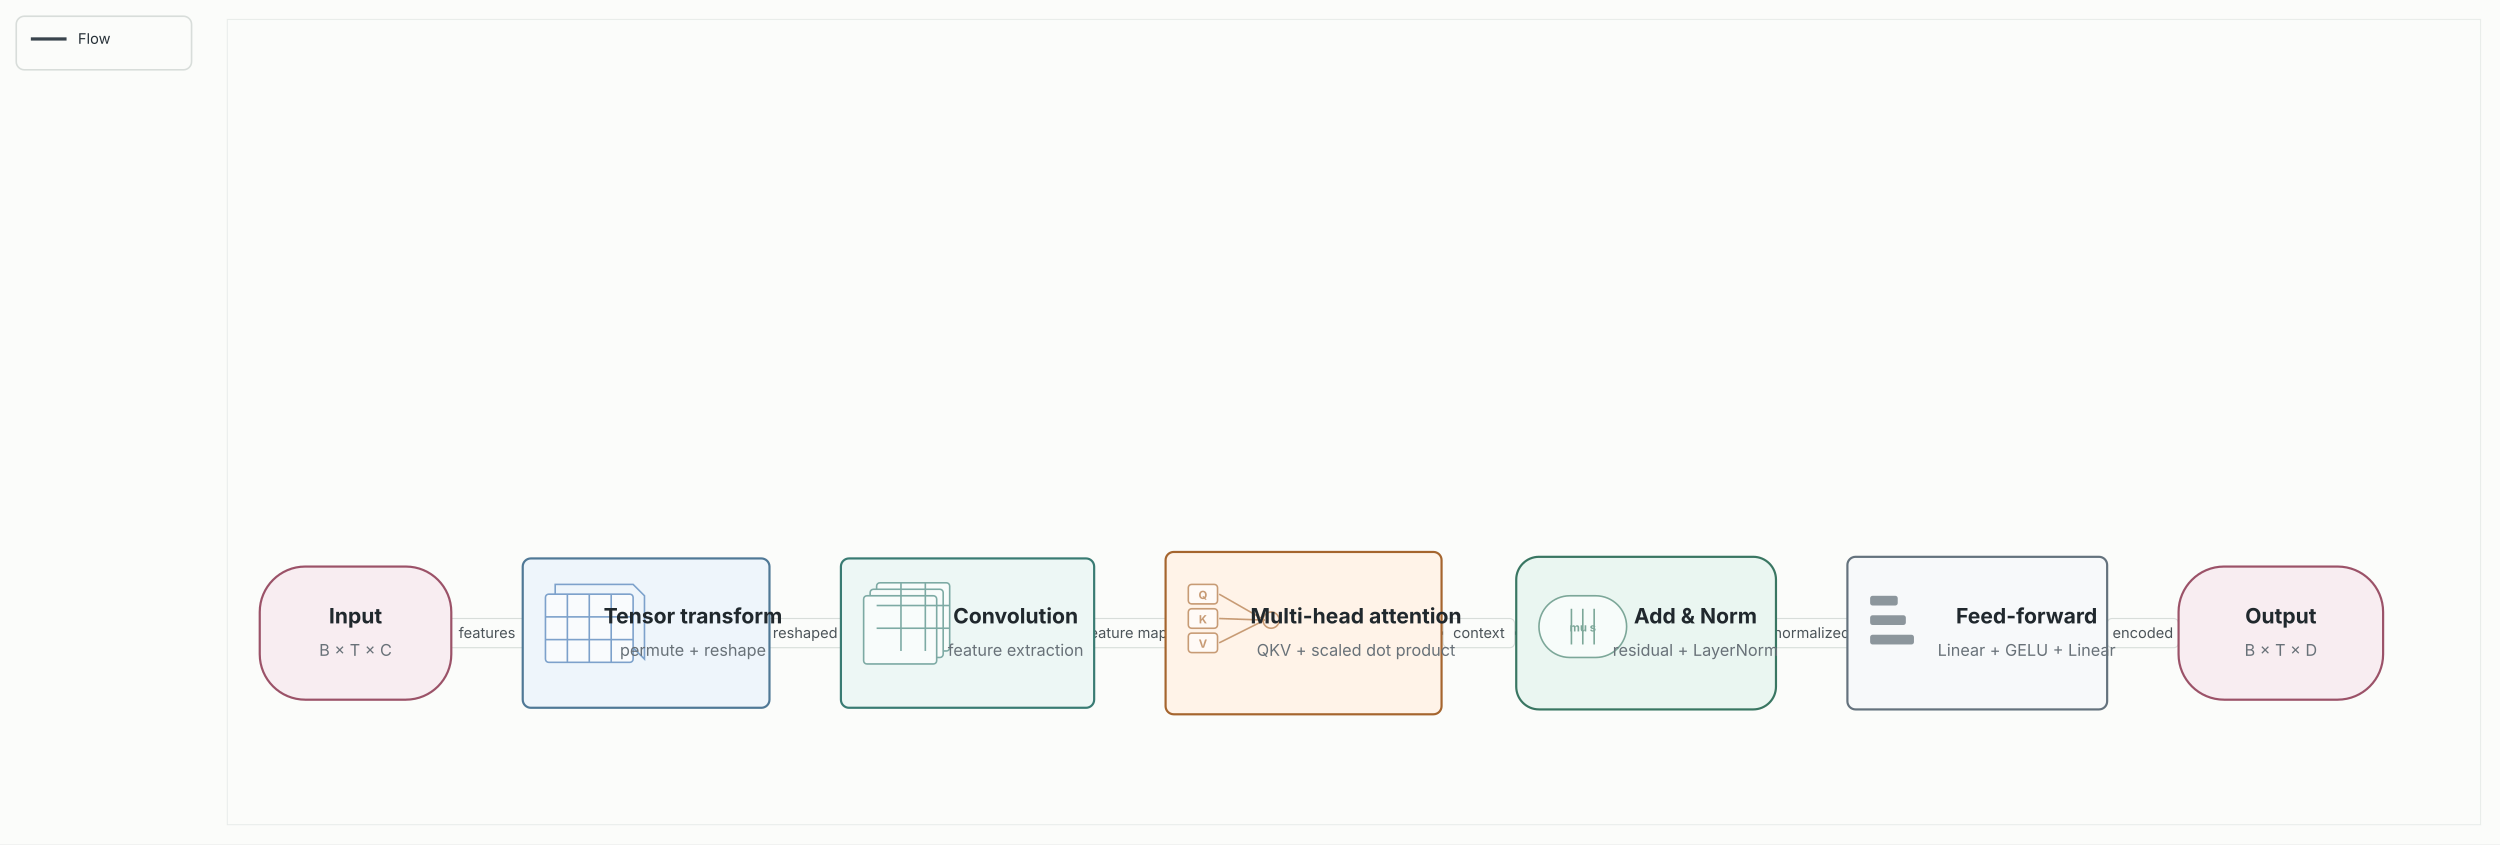
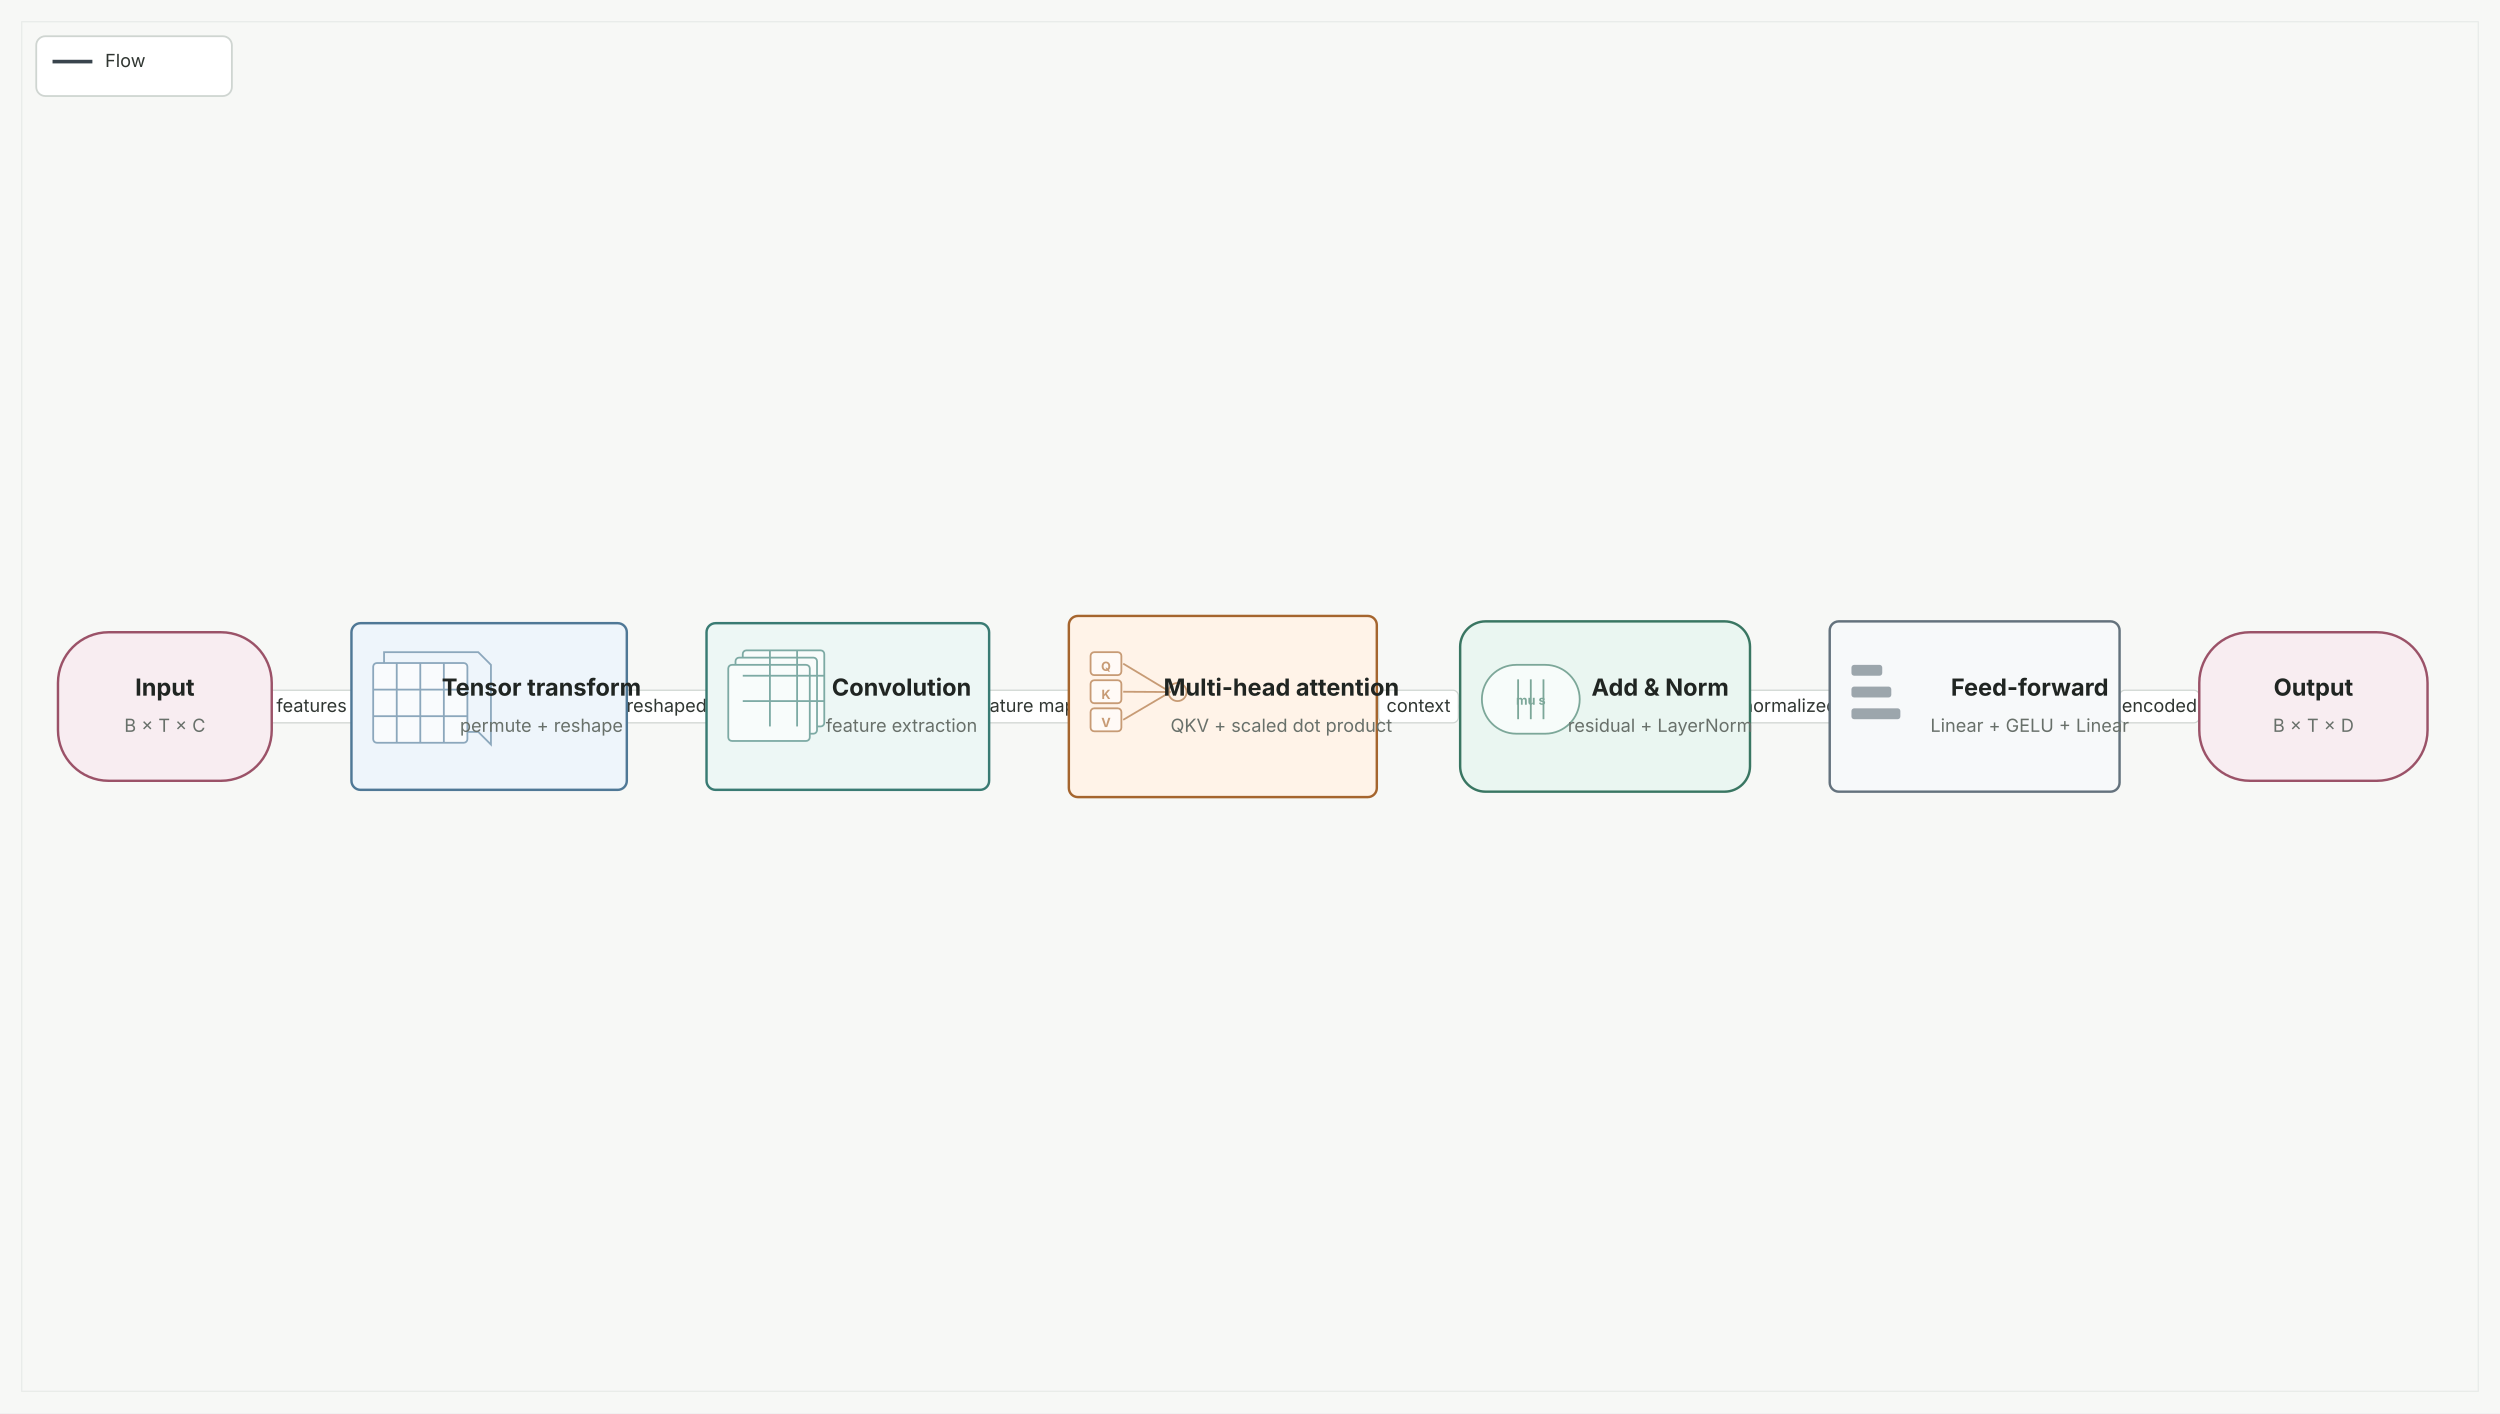
- <svg xmlns="http://www.w3.org/2000/svg" width="1540" height="520" viewBox="-128 0 1540 520" role="img" aria-label="Model architecture" data-kernel-version="visual-kernel-svg-v1" data-kernel-scene-id="kernel:p0:parent-child-expansion:p0-source:pa" data-architecture-id="p0:parent-child-expansion" data-source-digest="p0-source:parent-child-expansion" data-render-digest="kernel-render:d6c4cc3cefa91638">
+ <svg xmlns="http://www.w3.org/2000/svg" width="1380" height="780" viewBox="0 0 1380 780" role="img" aria-label="Model architecture" data-kernel-version="visual-kernel-svg-v1" data-kernel-scene-id="kernel:p0:parent-child-expansion:p0-source:pa" data-architecture-id="p0:parent-child-expansion" data-source-digest="p0-source:parent-child-expansion" data-render-digest="kernel-render:d7ad55167af383b2">
  <style>
- svg{background:#fbfcfa;color:#263037;font-family:Inter,ui-sans-serif,system-ui,-apple-system,BlinkMacSystemFont,"Segoe UI",sans-serif}.kernel-paper{fill:#fbfcfa}.kernel-grid{opacity:.62;stroke:#dfe3e1;stroke-width:.7}.kernel-edge path{fill:none;stroke-width:2.1;stroke-linecap:round;stroke-linejoin:round}.kernel-edge-label rect{fill:#fbfcfa;stroke:#d8ddda;stroke-width:.7}.kernel-edge-label text,.kernel-endpoint-labels text{fill:#4c5459;font-size:9px;letter-spacing:0}.kernel-portal,.kernel-detail-boundary-portal{fill:#fbfcfa;stroke:#397b73;stroke-width:1.4}.kernel-portal.exit,.kernel-detail-boundary-portal.exit{fill:#397b73}.kernel-detail-flow{fill:none;stroke:#69737a;stroke-width:1.45;stroke-linecap:round;stroke-linejoin:round}.kernel-detail-flow.tone-blue{stroke:#3d78b5}.kernel-detail-flow.tone-green{stroke:#2e887a}.kernel-detail-flow.tone-pink{stroke:#bd6280}.kernel-detail-flow.tone-orange{stroke:#b87732}.kernel-detail-flow.tone-violet{stroke:#765aa6}.kernel-detail-box rect,.kernel-detail-matrix rect,.kernel-detail-matrix line,.kernel-detail-matrix-depth,.kernel-detail-operator circle{stroke:#657078;stroke-width:1.05}.kernel-detail-box rect,.kernel-detail-matrix rect,.kernel-detail-operator circle{fill:#f7f9f7}.kernel-detail-box.tone-blue rect,.kernel-detail-matrix.tone-blue rect{fill:#eaf3fb;stroke:#3d78b5}.kernel-detail-box.tone-green rect,.kernel-detail-matrix.tone-green rect{fill:#e8f5f1;stroke:#2e887a}.kernel-detail-box.tone-pink rect,.kernel-detail-matrix.tone-pink rect{fill:#f9edf1;stroke:#bd6280}.kernel-detail-box.tone-orange rect,.kernel-detail-matrix.tone-orange rect,.kernel-detail-operator.tone-orange circle{fill:#fff2df;stroke:#b87732}.kernel-detail-box.tone-violet rect,.kernel-detail-matrix.tone-violet rect{fill:#f1edf8;stroke:#765aa6}.kernel-detail-frame rect{fill:#fff8ec;fill-opacity:.38;stroke-dasharray:5 4}.kernel-detail-matrix line,.kernel-detail-matrix-depth{fill:none;opacity:.38}.kernel-detail-matrix.tone-blue line,.kernel-detail-matrix.tone-blue .kernel-detail-matrix-depth{stroke:#3d78b5}.kernel-detail-matrix.tone-green line,.kernel-detail-matrix.tone-green .kernel-detail-matrix-depth{stroke:#2e887a}.kernel-detail-matrix.tone-pink line,.kernel-detail-matrix.tone-pink .kernel-detail-matrix-depth{stroke:#bd6280}.kernel-detail-matrix.tone-violet line,.kernel-detail-matrix.tone-violet .kernel-detail-matrix-depth{stroke:#765aa6}.kernel-detail-label,.kernel-detail-matrix text,.kernel-detail-operator text,.kernel-detail-text{fill:#273036;font-size:9px;letter-spacing:0}.kernel-detail-note{fill:#697279;font-size:7px;letter-spacing:0}.kernel-detail-operator text{font-size:13px;font-weight:650}.kernel-detail-text{fill:#5b646a}.kernel-detail-text.emphasis{font-size:10px;font-weight:650}.kernel-detail-text.tone-orange{fill:#965d22}.kernel-node-body{stroke-width:1.35}.kernel-node-title{fill:#20282d;font-size:13px;font-weight:650;letter-spacing:0}.kernel-node-title.symbol-label{font-size:10px;font-weight:700}.kernel-node-secondary{fill:#687178;font-size:10px}.kernel-node-ports{fill:#7c858a;font-size:8px}.kernel-node-symbol{fill:#202522;font-size:25px;font-weight:500}.kernel-node-glyph{fill:none;stroke:currentColor;stroke-width:1;opacity:.62}.shape-tensor .kernel-node-glyph{color:#376eae}.shape-container .kernel-node-glyph{color:#24766d}.shape-operation .kernel-node-glyph{color:#4b5963}.shape-convolution .kernel-node-glyph{color:#397b73}.shape-attention .kernel-node-glyph{color:#a5652e}.shape-normalization .kernel-node-glyph{color:#397662}.kernel-node-glyph rect{fill:#fff}.operation-glyph rect{fill:currentColor;stroke:none}.container-glyph path{fill:none}.kernel-node-glyph-text{fill:currentColor;stroke:none;font-size:7px;font-weight:700;text-anchor:middle}.kernel-expanded-surface{fill:#fff;stroke:#397b73;stroke-width:1.4}.kernel-expanded-header{fill:#edf7f5;stroke:none}.kernel-expanded-divider{stroke:#cfd5d1;stroke-width:1}.kernel-expanded-title{fill:#202522;font-size:14px;font-weight:650}.kernel-expanded-subtitle{fill:#68706a;font-size:9px}.kernel-export-legend rect{fill:#fbfcfa;fill-opacity:.96;stroke:#d8ddda}.kernel-export-legend text{fill:#263037;font-size:9px}.kernel-export-legend line{stroke-width:2}</style>
+ svg{background:#fbfcfa;color:#263037;font-family:Inter,ui-sans-serif,system-ui,-apple-system,BlinkMacSystemFont,"Segoe UI",sans-serif}.kernel-paper{fill:#f7f8f6}.kernel-grid{opacity:.62;stroke:#dfe3e1;stroke-width:.7}.kernel-edge path{fill:none;stroke-width:2.1;stroke-linecap:round;stroke-linejoin:round}.kernel-edge-label rect{fill:#fff;stroke:#cfd5d1;stroke-width:.7}.kernel-edge-label text,.kernel-endpoint-labels text{fill:#303632;font-size:10px;letter-spacing:0}.kernel-portal,.kernel-detail-boundary-portal{fill:#fbfcfa;stroke:#397b73;stroke-width:1.4}.kernel-portal.exit,.kernel-detail-boundary-portal.exit{fill:#397b73}.kernel-detail-flow{fill:none;stroke:#68706a;stroke-width:1.25;stroke-linecap:round;stroke-linejoin:round}.kernel-detail-flow.tone-blue{stroke:#3b789e}.kernel-detail-flow.tone-green{stroke:#397b63}.kernel-detail-flow.tone-pink{stroke:#a45d7d}.kernel-detail-flow.tone-orange{stroke:#a5652e}.kernel-detail-flow.tone-violet{stroke:#7156a0}.kernel-detail-box rect,.kernel-detail-matrix rect,.kernel-detail-matrix line,.kernel-detail-matrix-depth,.kernel-detail-operator circle{stroke:#69736d;stroke-width:1.1}.kernel-detail-box rect,.kernel-detail-matrix rect,.kernel-detail-operator circle{fill:#f4f6f4}.kernel-detail-box.tone-blue rect,.kernel-detail-matrix.tone-blue rect{fill:#e5f3fb;stroke:#3b789e}.kernel-detail-box.tone-green rect,.kernel-detail-matrix.tone-green rect{fill:#e6f5ec;stroke:#397b63}.kernel-detail-box.tone-pink rect,.kernel-detail-matrix.tone-pink rect{fill:#f9e7ef;stroke:#a45d7d}.kernel-detail-box.tone-orange rect,.kernel-detail-matrix.tone-orange rect,.kernel-detail-operator.tone-orange circle{fill:#fff0df;stroke:#a5652e}.kernel-detail-box.tone-violet rect,.kernel-detail-matrix.tone-violet rect{fill:#eee9f8;stroke:#7156a0}.kernel-detail-frame rect{fill:#fff8ef;fill-opacity:.38;stroke-dasharray:5 4}.kernel-detail-matrix line,.kernel-detail-matrix-depth{fill:none;opacity:.55}.kernel-detail-matrix.tone-blue line,.kernel-detail-matrix.tone-blue .kernel-detail-matrix-depth{stroke:#3b789e}.kernel-detail-matrix.tone-green line,.kernel-detail-matrix.tone-green .kernel-detail-matrix-depth{stroke:#397b63}.kernel-detail-matrix.tone-pink line,.kernel-detail-matrix.tone-pink .kernel-detail-matrix-depth{stroke:#a45d7d}.kernel-detail-matrix.tone-violet line,.kernel-detail-matrix.tone-violet .kernel-detail-matrix-depth{stroke:#7156a0}.kernel-detail-label,.kernel-detail-matrix text,.kernel-detail-operator text,.kernel-detail-text{fill:#27302b;font-size:9px;letter-spacing:0}.kernel-detail-note{fill:#626b65;font-size:7.5px;letter-spacing:0}.kernel-detail-operator text{font-size:13px;font-weight:650}.kernel-detail-text{fill:#5e6862}.kernel-detail-text.emphasis{fill:#27302b;font-size:10px;font-weight:650}.kernel-detail-text.tone-orange{fill:#8d5426}.kernel-node-body{stroke-width:1.35}.kernel-node-title{fill:#202522;font-size:13px;font-weight:650;letter-spacing:0}.kernel-node-title.symbol-label{font-size:10px;font-weight:700}.kernel-node-secondary{fill:#68706a;font-size:10px}.kernel-node-ports{fill:#7c858a;font-size:8px}.kernel-node-symbol{fill:#202522;font-size:25px;font-weight:500}.kernel-node-glyph{fill:none;stroke:currentColor;stroke-width:1;opacity:.62}.shape-tensor .kernel-node-glyph{color:#4f7896}.shape-container .kernel-node-glyph{color:#397b73}.shape-operation .kernel-node-glyph{color:#64727d}.shape-convolution .kernel-node-glyph{color:#397b73}.shape-attention .kernel-node-glyph{color:#a5652e}.shape-normalization .kernel-node-glyph{color:#397662}.kernel-node-glyph rect{fill:#fff}.operation-glyph rect{fill:currentColor;stroke:none}.container-glyph path{fill:none}.kernel-node-glyph-text{fill:currentColor;stroke:none;font-size:7px;font-weight:700;text-anchor:middle}.kernel-expanded-surface{fill:#fff;stroke:#397b73;stroke-width:1.4}.kernel-expanded-header{fill:#edf7f5;stroke:none}.kernel-expanded-module.shape-attention .kernel-expanded-surface{stroke:#a5652e}.kernel-expanded-module.shape-attention .kernel-expanded-header{fill:#fff3e8}.kernel-expanded-module.shape-tensor .kernel-expanded-surface{stroke:#4f7896}.kernel-expanded-module.shape-tensor .kernel-expanded-header{fill:#eef5fb}.kernel-expanded-module.shape-convolution .kernel-expanded-surface{stroke:#397b73}.kernel-expanded-module.shape-convolution .kernel-expanded-header{fill:#edf7f5}.kernel-expanded-module.shape-normalization .kernel-expanded-surface{stroke:#397662}.kernel-expanded-module.shape-normalization .kernel-expanded-header{fill:#eaf6f1}.kernel-expanded-divider{stroke:#cfd5d1;stroke-width:1}.kernel-expanded-title{fill:#202522;font-size:14px;font-weight:650}.kernel-expanded-subtitle{fill:#68706a;font-size:9px}.kernel-export-legend rect{fill:#fff;fill-opacity:.96;stroke:#cfd5d1}.kernel-export-legend text{fill:#303632;font-size:10px}.kernel-export-legend line{stroke-width:2}.kernel-expanded-module.shape-attention .kernel-expanded-surface{stroke:#a35416}.kernel-expanded-module.shape-attention .kernel-expanded-header{fill:#fff3e8}.kernel-expanded-module.shape-tensor .kernel-expanded-surface{stroke:#4f7896}.kernel-expanded-module.shape-tensor .kernel-expanded-header{fill:#eef5fb}.kernel-expanded-module.shape-operation .kernel-expanded-surface{stroke:#64727d}.kernel-expanded-module.shape-operation .kernel-expanded-header{fill:#f7f9fa}.kernel-expanded-module.shape-condition .kernel-expanded-surface{stroke:#966487}.kernel-expanded-module.shape-condition .kernel-expanded-header{fill:#fbf0f8}.kernel-expanded-module.shape-convolution .kernel-expanded-surface{stroke:#397b73}.kernel-expanded-module.shape-convolution .kernel-expanded-header{fill:#edf7f5}.kernel-expanded-module.shape-normalization .kernel-expanded-surface{stroke:#397662}.kernel-expanded-module.shape-normalization .kernel-expanded-header{fill:#eaf6f1}.kernel-expanded-module.shape-merge .kernel-expanded-surface{stroke:#725b19}.kernel-expanded-module.shape-merge .kernel-expanded-header{fill:#faf4df}.kernel-expanded-module.shape-add .kernel-expanded-surface{stroke:#9b5268}.kernel-expanded-module.shape-add .kernel-expanded-header{fill:#f8edf1}</style>
  <defs>
    <pattern id="kernel-grid" width="20" height="20" patternUnits="userSpaceOnUse">
      <path d="M20 0L0 0 0 20" fill="none" />
    </pattern>
    <marker id="kernel-arrow" viewBox="0 0 10 10" refX="8.4" refY="5" markerWidth="5.8" markerHeight="5.8" orient="auto">
      <path d="M0 1 9 5 0 9Z" fill="context-stroke" />
    </marker>
    <marker id="kernel-detail-arrow" viewBox="0 0 10 10" refX="8.4" refY="5" markerWidth="4.8" markerHeight="4.8" orient="auto">
      <path d="M0 1 9 5 0 9Z" fill="context-stroke" />
    </marker>
  </defs>
-   <rect class="kernel-paper" x="-128" width="1540" height="520" />
-   <rect class="kernel-grid" x="12" y="12" width="1388" height="496" fill="url(#kernel-grid)" />
+   <rect class="kernel-paper" x="0" width="1380" height="780" />
+   <rect class="kernel-grid" x="12" y="12" width="1356" height="756" fill="url(#kernel-grid)" />
  <g class="kernel-expanded-layer" />
  <g class="kernel-edge-layer">
-     <g class="kernel-edge" data-kernel-edge-id="expand-e1" data-canonical-edge-ids="canonical:expand-e1" data-source-port-id="expand-input:output" data-target-port-id="expand-transform:input" data-evidence-ids="evidence:expand-e1">
+     <g class="kernel-edge scene-edge" data-kernel-edge-id="expand-e1" data-canonical-edge-ids="canonical:expand-e1" data-source-port-id="expand-input:output" data-target-port-id="expand-transform:input" data-evidence-ids="evidence:expand-e1">
      <path d="M 150 390 L 194 390" stroke="#39444d" marker-end="url(#kernel-arrow)" />
      <g class="kernel-edge-label plate" transform="translate(172 390) rotate(0)">
        <rect x="-24.8" y="-9" width="49.6" height="18" rx="3" />
        <text text-anchor="middle" y="3">features</text>
      </g>
    </g>
-     <g class="kernel-edge" data-kernel-edge-id="expand-e2" data-canonical-edge-ids="canonical:expand-e2" data-source-port-id="expand-transform:output" data-target-port-id="expand-conv:input" data-evidence-ids="evidence:expand-e2">
+     <g class="kernel-edge scene-edge" data-kernel-edge-id="expand-e2" data-canonical-edge-ids="canonical:expand-e2" data-source-port-id="expand-transform:output" data-target-port-id="expand-conv:input" data-evidence-ids="evidence:expand-e2">
      <path d="M 346 390 L 390 390" stroke="#39444d" marker-end="url(#kernel-arrow)" />
      <g class="kernel-edge-label plate" transform="translate(368 390) rotate(0)">
        <rect x="-24.8" y="-9" width="49.6" height="18" rx="3" />
        <text text-anchor="middle" y="3">reshaped</text>
      </g>
    </g>
-     <g class="kernel-edge" data-kernel-edge-id="expand-e3" data-canonical-edge-ids="canonical:expand-e3" data-source-port-id="expand-conv:output" data-target-port-id="expand-attention:input" data-evidence-ids="evidence:expand-e3">
+     <g class="kernel-edge scene-edge" data-kernel-edge-id="expand-e3" data-canonical-edge-ids="canonical:expand-e3" data-source-port-id="expand-conv:output" data-target-port-id="expand-attention:input" data-evidence-ids="evidence:expand-e3">
      <path d="M 546 390 L 590 390" stroke="#39444d" marker-end="url(#kernel-arrow)" />
      <g class="kernel-edge-label plate" transform="translate(568 390) rotate(0)">
        <rect x="-37.2" y="-9" width="74.4" height="18" rx="3" />
        <text text-anchor="middle" y="3">feature maps</text>
      </g>
    </g>
-     <g class="kernel-edge" data-kernel-edge-id="expand-e4" data-canonical-edge-ids="canonical:expand-e4" data-source-port-id="expand-attention:output" data-target-port-id="expand-add-norm:input" data-evidence-ids="evidence:expand-e4">
+     <g class="kernel-edge scene-edge" data-kernel-edge-id="expand-e4" data-canonical-edge-ids="canonical:expand-e4" data-source-port-id="expand-attention:output" data-target-port-id="expand-add-norm:input" data-evidence-ids="evidence:expand-e4">
      <path d="M 760 390 L 806 390" stroke="#39444d" marker-end="url(#kernel-arrow)" />
      <g class="kernel-edge-label plate" transform="translate(783 390) rotate(0)">
        <rect x="-22" y="-9" width="44" height="18" rx="3" />
        <text text-anchor="middle" y="3">context</text>
      </g>
    </g>
-     <g class="kernel-edge" data-kernel-edge-id="expand-e5" data-canonical-edge-ids="canonical:expand-e5" data-source-port-id="expand-add-norm:output" data-target-port-id="expand-ffn:input" data-evidence-ids="evidence:expand-e5">
+     <g class="kernel-edge scene-edge" data-kernel-edge-id="expand-e5" data-canonical-edge-ids="canonical:expand-e5" data-source-port-id="expand-add-norm:output" data-target-port-id="expand-ffn:input" data-evidence-ids="evidence:expand-e5">
      <path d="M 966 390 L 1010 390" stroke="#39444d" marker-end="url(#kernel-arrow)" />
      <g class="kernel-edge-label plate" transform="translate(988 390) rotate(0)">
        <rect x="-31" y="-9" width="62" height="18" rx="3" />
        <text text-anchor="middle" y="3">normalized</text>
      </g>
    </g>
-     <g class="kernel-edge" data-kernel-edge-id="expand-e6" data-canonical-edge-ids="canonical:expand-e6" data-source-port-id="expand-ffn:output" data-target-port-id="expand-output:input" data-evidence-ids="evidence:expand-e6">
+     <g class="kernel-edge scene-edge" data-kernel-edge-id="expand-e6" data-canonical-edge-ids="canonical:expand-e6" data-source-port-id="expand-ffn:output" data-target-port-id="expand-output:input" data-evidence-ids="evidence:expand-e6">
      <path d="M 1170 390 L 1214 390" stroke="#39444d" marker-end="url(#kernel-arrow)" />
      <g class="kernel-edge-label plate" transform="translate(1192 390) rotate(0)">
        <rect x="-22" y="-9" width="44" height="18" rx="3" />
        <text text-anchor="middle" y="3">encoded</text>
      </g>
    </g>
  </g>
-   <g class="kernel-detail-flow-layer" />
-   <g class="kernel-detail-primitive-layer" />
-   <g class="kernel-detail-boundary-layer" />
+   <g class="kernel-detail-layer" />
  <g class="kernel-portal-layer" />
  <g class="kernel-node-layer">
-     <g class="kernel-node shape-io role-atomic" data-kernel-node-id="expand-input" data-hierarchy-node-id="fixture:expand-input" data-canonical-node-ids="canonical:expand-input" data-input-port-ids="expand-input:input" data-output-port-ids="expand-input:output" data-evidence-ids="evidence:expand-input">
-       <rect fill="#f8edf1" stroke="#9b5268" class="kernel-node-body" x="32" y="349" width="118" height="82" rx="28" />
-       <text class="kernel-node-title" text-anchor="middle" x="91" y="384">Input</text>
-       <text class="kernel-node-secondary" text-anchor="middle" x="91" y="404">B × T × C</text>
+     <g class="kernel-node scene-node shape-io role-atomic" data-kernel-node-id="expand-input" data-hierarchy-node-id="fixture:expand-input" data-canonical-node-ids="canonical:expand-input" data-input-port-ids="expand-input:input" data-output-port-ids="expand-input:output" data-evidence-ids="evidence:expand-input">
+       <rect fill="#f8edf1" stroke="#9b5268" class="kernel-node-body node-surface" x="32" y="349" width="118" height="82" rx="28" />
+       <text class="kernel-node-title node-label" text-anchor="middle" x="91" y="384">Input</text>
+       <text class="kernel-node-secondary node-detail" text-anchor="middle" x="91" y="404">B × T × C</text>
    </g>
-     <g class="kernel-node shape-tensor role-atomic" data-kernel-node-id="expand-transform" data-hierarchy-node-id="fixture:expand-transform" data-canonical-node-ids="canonical:expand-transform" data-input-port-ids="expand-transform:input" data-output-port-ids="expand-transform:output" data-evidence-ids="evidence:expand-transform" data-template-binding-id="binding:expand-transform" data-template-fidelity="exact">
-       <rect fill="#eef5fb" stroke="#4f7896" class="kernel-node-body" x="194" y="344" width="152" height="92" rx="5" />
+     <g class="kernel-node scene-node shape-tensor role-atomic" data-kernel-node-id="expand-transform" data-hierarchy-node-id="fixture:expand-transform" data-canonical-node-ids="canonical:expand-transform" data-input-port-ids="expand-transform:input" data-output-port-ids="expand-transform:output" data-evidence-ids="evidence:expand-transform" data-template-binding-id="binding:expand-transform" data-template-fidelity="exact">
+       <rect fill="#eef5fb" stroke="#4f7896" class="kernel-node-body node-surface" x="194" y="344" width="152" height="92" rx="5" />
      <g class="kernel-node-glyph matrix-glyph">
-         <path d="M214 360h48l7 7v39l-7-7h-48z" />
-         <rect x="208" y="366" width="54" height="42" rx="2" />
-         <line x1="221.5" y1="366" x2="221.5" y2="408" />
-         <line x1="235" y1="366" x2="235" y2="408" />
-         <line x1="248.5" y1="366" x2="248.5" y2="408" />
-         <line x1="208" y1="380" x2="262" y2="380" />
-         <line x1="208" y1="394" x2="262" y2="394" />
+         <path d="M212 360h52l7 7v44l-7-7h-52z" />
+         <rect x="206" y="366" width="52" height="44" rx="2" />
+         <line x1="219" y1="366" x2="219" y2="410" />
+         <line x1="232" y1="366" x2="232" y2="410" />
+         <line x1="245" y1="366" x2="245" y2="410" />
+         <line x1="206" y1="380.667" x2="258" y2="380.667" />
+         <line x1="206" y1="395.333" x2="258" y2="395.333" />
      </g>
-       <text class="kernel-node-title" text-anchor="middle" x="298.88" y="384">Tensor transform</text>
-       <text class="kernel-node-secondary" text-anchor="middle" x="298.88" y="404">permute + reshape</text>
+       <text class="kernel-node-title node-label" text-anchor="middle" x="298.88" y="384">Tensor transform</text>
+       <text class="kernel-node-secondary node-detail" text-anchor="middle" x="298.88" y="404">permute + reshape</text>
    </g>
-     <g class="kernel-node shape-convolution role-atomic" data-kernel-node-id="expand-conv" data-hierarchy-node-id="fixture:expand-conv" data-canonical-node-ids="canonical:expand-conv" data-input-port-ids="expand-conv:input" data-output-port-ids="expand-conv:output" data-evidence-ids="evidence:expand-conv" data-template-binding-id="binding:expand-conv" data-template-fidelity="exact">
-       <rect fill="#edf7f5" stroke="#397b73" class="kernel-node-body" x="390" y="344" width="156" height="92" rx="5" />
+     <g class="kernel-node scene-node shape-convolution role-atomic" data-kernel-node-id="expand-conv" data-hierarchy-node-id="fixture:expand-conv" data-canonical-node-ids="canonical:expand-conv" data-input-port-ids="expand-conv:input" data-output-port-ids="expand-conv:output" data-evidence-ids="evidence:expand-conv" data-template-binding-id="binding:expand-conv" data-template-fidelity="exact">
+       <rect fill="#edf7f5" stroke="#397b73" class="kernel-node-body node-surface" x="390" y="344" width="156" height="92" rx="5" />
      <g class="kernel-node-glyph convolution-glyph">
-         <rect x="412" y="359" width="45" height="42" rx="2" />
-         <rect x="408" y="363" width="45" height="42" rx="2" />
-         <rect x="404" y="367" width="45" height="42" rx="2" />
-         <line x1="427" y1="359" x2="427" y2="401" />
-         <line x1="442" y1="359" x2="442" y2="401" />
-         <line x1="412" y1="373" x2="457" y2="373" />
-         <line x1="412" y1="387" x2="457" y2="387" />
+         <rect x="410" y="359" width="45" height="42" rx="2" />
+         <rect x="406" y="363" width="45" height="42" rx="2" />
+         <rect x="402" y="367" width="45" height="42" rx="2" />
+         <line x1="425" y1="359" x2="425" y2="401" />
+         <line x1="440" y1="359" x2="440" y2="401" />
+         <line x1="410" y1="373" x2="455" y2="373" />
+         <line x1="410" y1="387" x2="455" y2="387" />
      </g>
-       <text class="kernel-node-title" text-anchor="middle" x="497.64" y="384">Convolution</text>
-       <text class="kernel-node-secondary" text-anchor="middle" x="497.64" y="404">feature extraction</text>
+       <text class="kernel-node-title node-label" text-anchor="middle" x="497.64" y="384">Convolution</text>
+       <text class="kernel-node-secondary node-detail" text-anchor="middle" x="497.64" y="404">feature extraction</text>
    </g>
-     <g class="kernel-node shape-attention role-atomic" data-kernel-node-id="expand-attention" data-hierarchy-node-id="fixture:expand-attention" data-canonical-node-ids="canonical:expand-attention" data-input-port-ids="expand-attention:input" data-output-port-ids="expand-attention:output" data-evidence-ids="evidence:expand-attention" data-template-binding-id="binding:expand-attention" data-template-fidelity="exact">
-       <rect fill="#fff3e8" stroke="#a5652e" class="kernel-node-body" x="590" y="340" width="170" height="100" rx="5" />
+     <g class="kernel-node scene-node shape-attention role-atomic" data-kernel-node-id="expand-attention" data-hierarchy-node-id="fixture:expand-attention" data-canonical-node-ids="canonical:expand-attention" data-input-port-ids="expand-attention:input" data-output-port-ids="expand-attention:output" data-evidence-ids="evidence:expand-attention" data-template-binding-id="binding:expand-attention" data-template-fidelity="exact">
+       <rect fill="#fff3e8" stroke="#a5652e" class="kernel-node-body node-surface" x="590" y="340" width="170" height="100" rx="5" />
      <g class="kernel-node-glyph attention-glyph">
        <g>
-           <rect x="604" y="360" width="18" height="12" rx="2" />
-           <text class="kernel-node-glyph-text" x="613" y="369">Q</text>
-           <line x1="623" y1="366" x2="651" y2="382" />
+           <rect x="602" y="360" width="17" height="12.667" rx="2" />
+           <text class="kernel-node-glyph-text" x="610.5" y="370.333">Q</text>
+           <line x1="620" y1="366.333" x2="646" y2="382" />
        </g>
        <g>
-           <rect x="604" y="375" width="18" height="12" rx="2" />
-           <text class="kernel-node-glyph-text" x="613" y="384">K</text>
-           <line x1="623" y1="381" x2="651" y2="382" />
+           <rect x="602" y="375.5" width="17" height="12.667" rx="2" />
+           <text class="kernel-node-glyph-text" x="610.5" y="385.833">K</text>
+           <line x1="620" y1="381.833" x2="646" y2="382" />
        </g>
        <g>
-           <rect x="604" y="390" width="18" height="12" rx="2" />
-           <text class="kernel-node-glyph-text" x="613" y="399">V</text>
-           <line x1="623" y1="396" x2="651" y2="382" />
+           <rect x="602" y="391" width="17" height="12.667" rx="2" />
+           <text class="kernel-node-glyph-text" x="610.5" y="401.333">V</text>
+           <line x1="620" y1="397.333" x2="646" y2="382" />
        </g>
-         <circle cx="655" cy="382" r="5" />
+         <circle cx="650" cy="382" r="5" />
      </g>
-       <text class="kernel-node-title" text-anchor="middle" x="707.3" y="384">Multi-head attention</text>
-       <text class="kernel-node-secondary" text-anchor="middle" x="707.3" y="404">QKV + scaled dot product</text>
+       <text class="kernel-node-title node-label" text-anchor="middle" x="707.3" y="384">Multi-head attention</text>
+       <text class="kernel-node-secondary node-detail" text-anchor="middle" x="707.3" y="404">QKV + scaled dot product</text>
    </g>
-     <g class="kernel-node shape-normalization role-atomic" data-kernel-node-id="expand-add-norm" data-hierarchy-node-id="fixture:expand-add-norm" data-canonical-node-ids="canonical:expand-add-norm" data-input-port-ids="expand-add-norm:input" data-output-port-ids="expand-add-norm:output" data-evidence-ids="evidence:expand-add-norm" data-template-binding-id="binding:expand-add-norm" data-template-fidelity="exact">
-       <rect fill="#eaf6f1" stroke="#397662" class="kernel-node-body" x="806" y="343" width="160" height="94" rx="14" />
+     <g class="kernel-node scene-node shape-normalization role-atomic" data-kernel-node-id="expand-add-norm" data-hierarchy-node-id="fixture:expand-add-norm" data-canonical-node-ids="canonical:expand-add-norm" data-input-port-ids="expand-add-norm:input" data-output-port-ids="expand-add-norm:output" data-evidence-ids="evidence:expand-add-norm" data-template-binding-id="binding:expand-add-norm" data-template-fidelity="exact">
+       <rect fill="#eaf6f1" stroke="#397662" class="kernel-node-body node-surface" x="806" y="343" width="160" height="94" rx="14" />
      <g class="kernel-node-glyph normalization-glyph">
-         <rect x="820" y="367" width="54" height="38" rx="19" />
-         <line x1="840" y1="375" x2="840" y2="397" />
-         <line x1="847" y1="375" x2="847" y2="397" />
-         <line x1="854" y1="375" x2="854" y2="397" />
-         <text class="kernel-node-glyph-text" x="847" y="389">mu s</text>
+         <rect x="818" y="367" width="54" height="38" rx="19" />
+         <line x1="838" y1="375" x2="838" y2="397" />
+         <line x1="845" y1="375" x2="845" y2="397" />
+         <line x1="852" y1="375" x2="852" y2="397" />
+         <text class="kernel-node-glyph-text" x="845" y="389">mu s</text>
      </g>
-       <text class="kernel-node-title" text-anchor="middle" x="916.4" y="384">Add &amp; Norm</text>
-       <text class="kernel-node-secondary" text-anchor="middle" x="916.4" y="404">residual + LayerNorm</text>
+       <text class="kernel-node-title node-label" text-anchor="middle" x="916.4" y="384">Add &amp; Norm</text>
+       <text class="kernel-node-secondary node-detail" text-anchor="middle" x="916.4" y="404">residual + LayerNorm</text>
    </g>
-     <g class="kernel-node shape-operation role-atomic" data-kernel-node-id="expand-ffn" data-hierarchy-node-id="fixture:expand-ffn" data-canonical-node-ids="canonical:expand-ffn" data-input-port-ids="expand-ffn:input" data-output-port-ids="expand-ffn:output" data-evidence-ids="evidence:expand-ffn" data-template-binding-id="binding:expand-ffn" data-template-fidelity="exact">
-       <rect fill="#f7f9fa" stroke="#64727d" class="kernel-node-body" x="1010" y="343" width="160" height="94" rx="5" />
+     <g class="kernel-node scene-node shape-operation role-atomic" data-kernel-node-id="expand-ffn" data-hierarchy-node-id="fixture:expand-ffn" data-canonical-node-ids="canonical:expand-ffn" data-input-port-ids="expand-ffn:input" data-output-port-ids="expand-ffn:output" data-evidence-ids="evidence:expand-ffn" data-template-binding-id="binding:expand-ffn" data-template-fidelity="exact">
+       <rect fill="#f7f9fa" stroke="#64727d" class="kernel-node-body node-surface" x="1010" y="343" width="160" height="94" rx="5" />
      <g class="kernel-node-glyph operation-glyph">
-         <rect x="1024" y="367" width="17" height="6" rx="1.5" />
-         <rect x="1024" y="379" width="22" height="6" rx="1.5" />
-         <rect x="1024" y="391" width="27" height="6" rx="1.5" />
+         <rect x="1022" y="367" width="17" height="6" rx="1.5" />
+         <rect x="1022" y="379" width="22" height="6" rx="1.5" />
+         <rect x="1022" y="391" width="27" height="6" rx="1.5" />
      </g>
-       <text class="kernel-node-title" text-anchor="middle" x="1120.4" y="384">Feed-forward</text>
-       <text class="kernel-node-secondary" text-anchor="middle" x="1120.4" y="404">Linear + GELU + Linear</text>
+       <text class="kernel-node-title node-label" text-anchor="middle" x="1120.4" y="384">Feed-forward</text>
+       <text class="kernel-node-secondary node-detail" text-anchor="middle" x="1120.4" y="404">Linear + GELU + Linear</text>
    </g>
-     <g class="kernel-node shape-io role-atomic" data-kernel-node-id="expand-output" data-hierarchy-node-id="fixture:expand-output" data-canonical-node-ids="canonical:expand-output" data-input-port-ids="expand-output:input" data-output-port-ids="expand-output:output" data-evidence-ids="evidence:expand-output">
-       <rect fill="#f8edf1" stroke="#9b5268" class="kernel-node-body" x="1214" y="349" width="126" height="82" rx="28" />
-       <text class="kernel-node-title" text-anchor="middle" x="1277" y="384">Output</text>
-       <text class="kernel-node-secondary" text-anchor="middle" x="1277" y="404">B × T × D</text>
+     <g class="kernel-node scene-node shape-io role-atomic" data-kernel-node-id="expand-output" data-hierarchy-node-id="fixture:expand-output" data-canonical-node-ids="canonical:expand-output" data-input-port-ids="expand-output:input" data-output-port-ids="expand-output:output" data-evidence-ids="evidence:expand-output">
+       <rect fill="#f8edf1" stroke="#9b5268" class="kernel-node-body node-surface" x="1214" y="349" width="126" height="82" rx="28" />
+       <text class="kernel-node-title node-label" text-anchor="middle" x="1277" y="384">Output</text>
+       <text class="kernel-node-secondary node-detail" text-anchor="middle" x="1277" y="404">B × T × D</text>
    </g>
  </g>
  <g class="kernel-endpoint-labels" />
-   <g class="kernel-export-legend" data-relation-count="1" transform="translate(-118 10)">
+   <g class="kernel-export-legend" data-relation-count="1" transform="translate(20 20)">
    <rect width="108" height="33" rx="5" />
    <g data-relation="sequence">
      <line x1="9" y1="14" x2="31" y2="14" stroke="#39444d" />
      <text x="38" y="17">Flow</text>
    </g>
  </g>
</svg>
